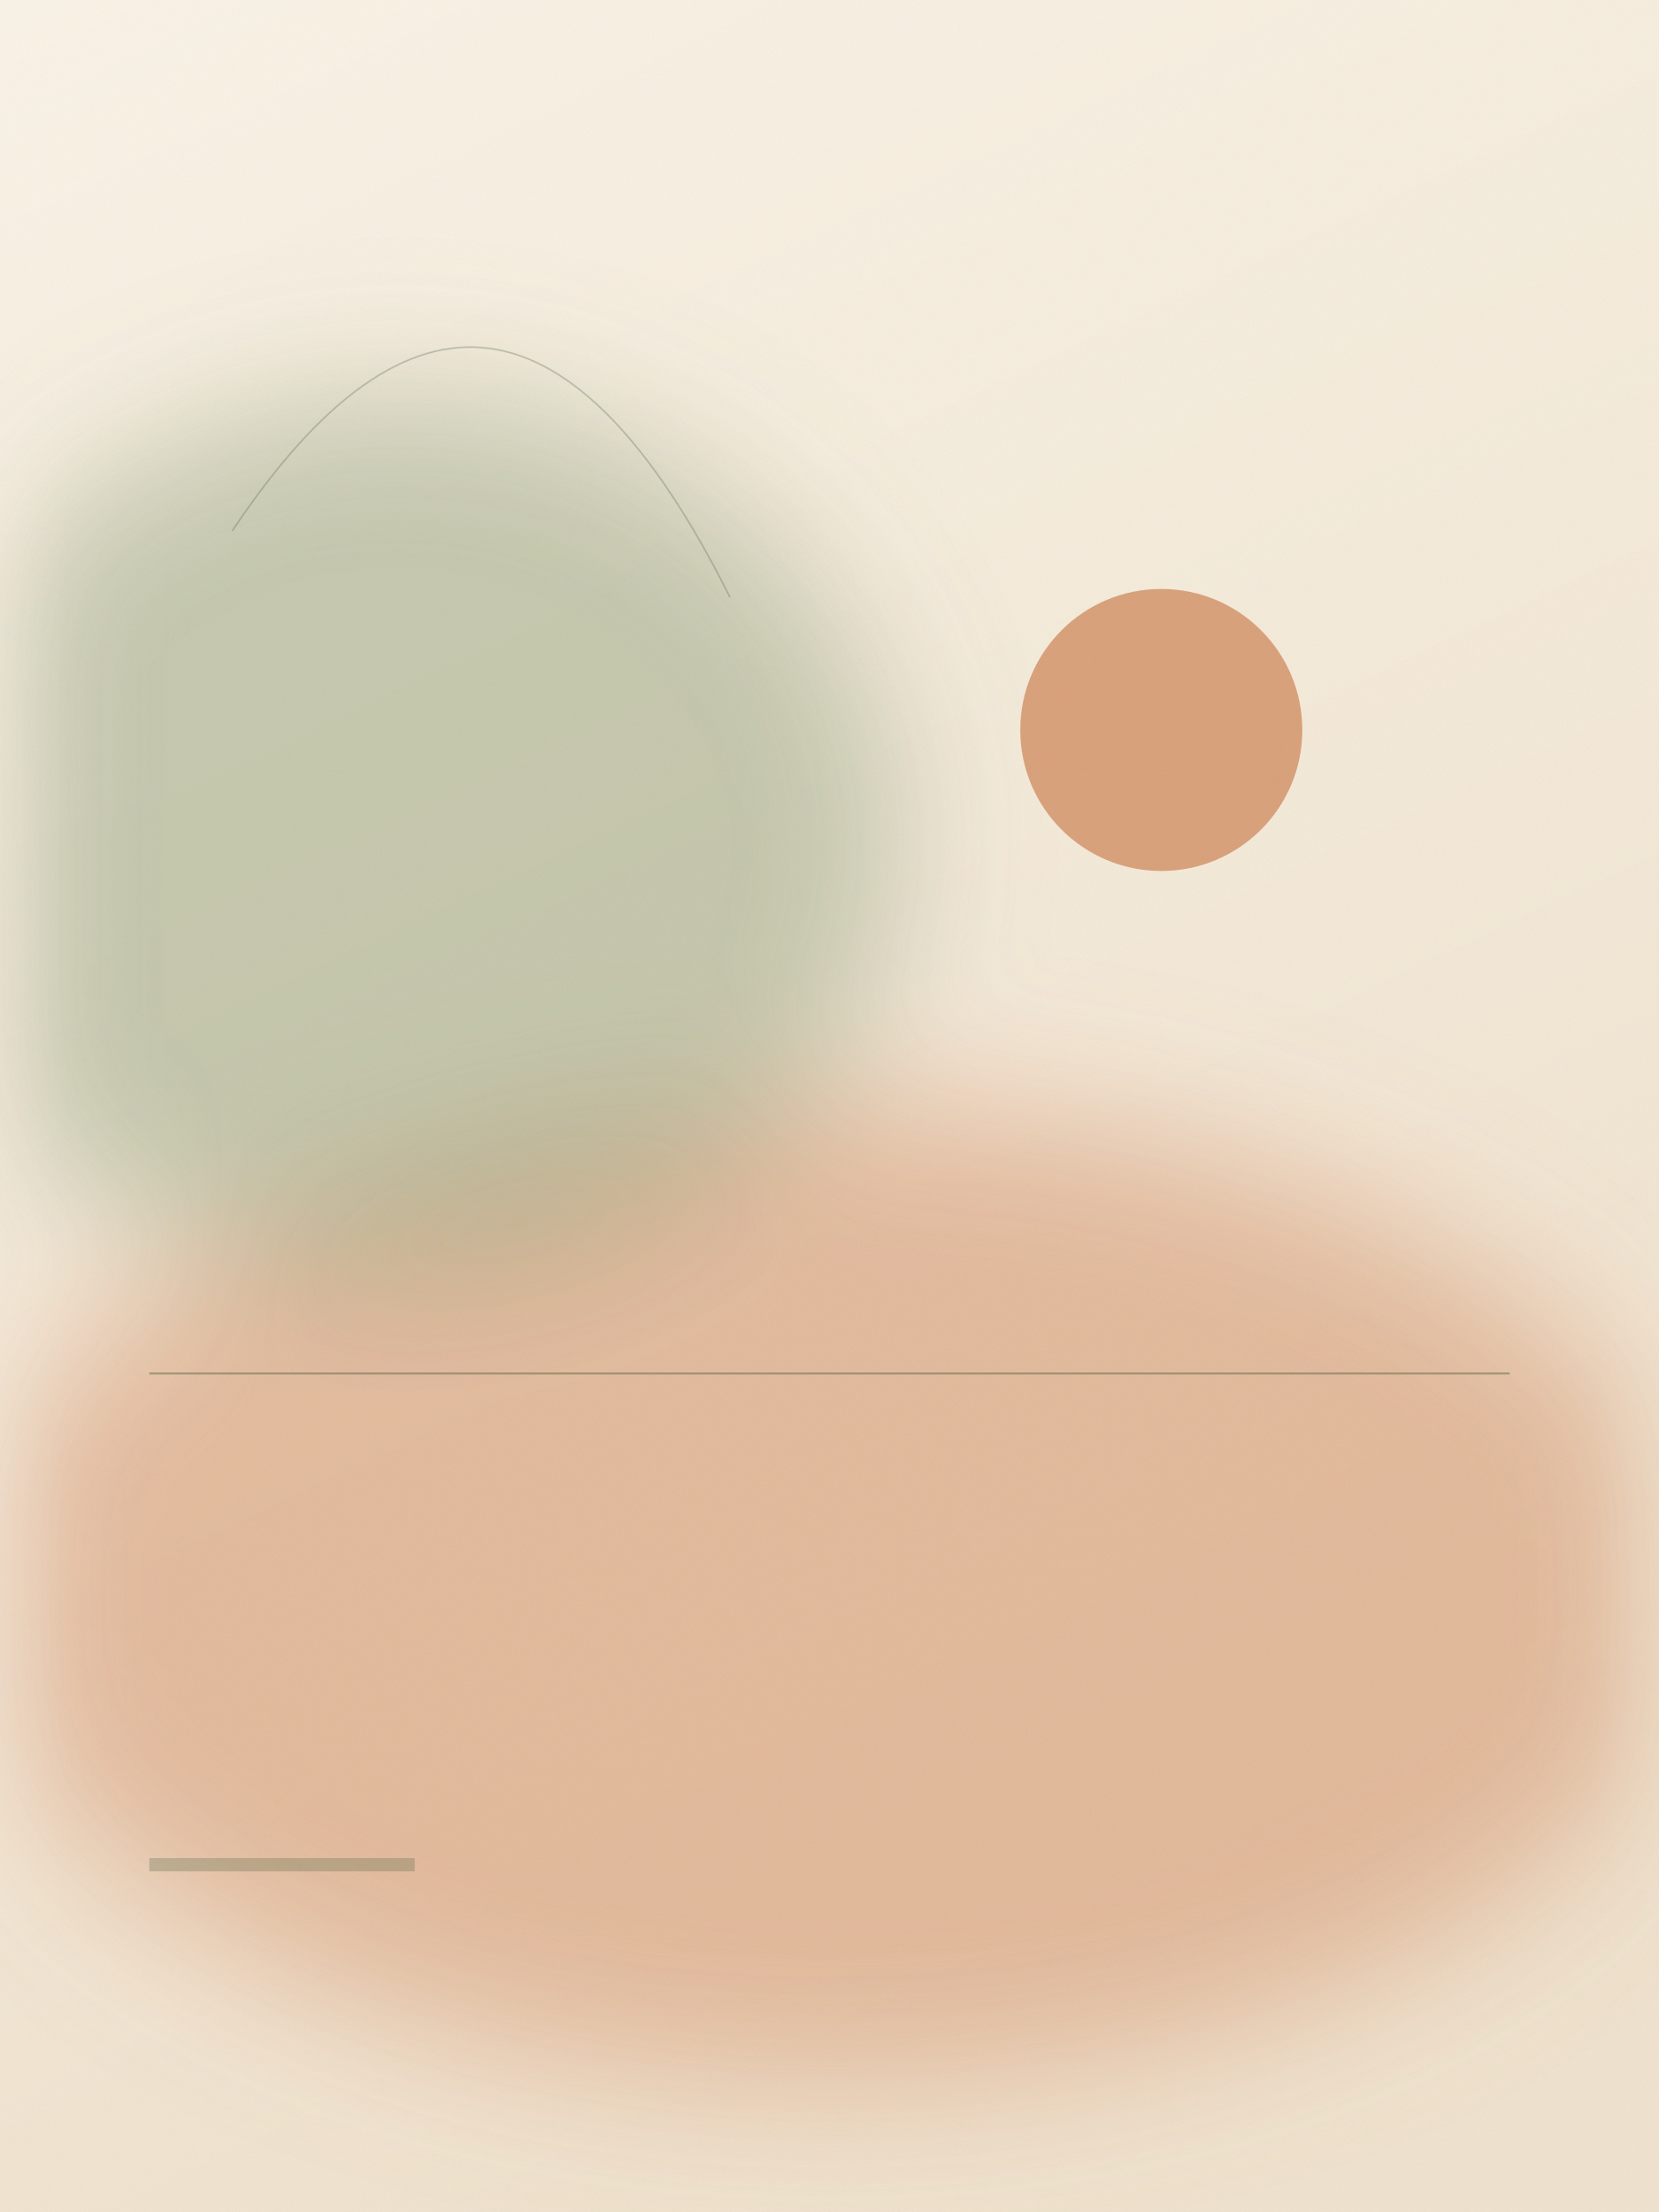
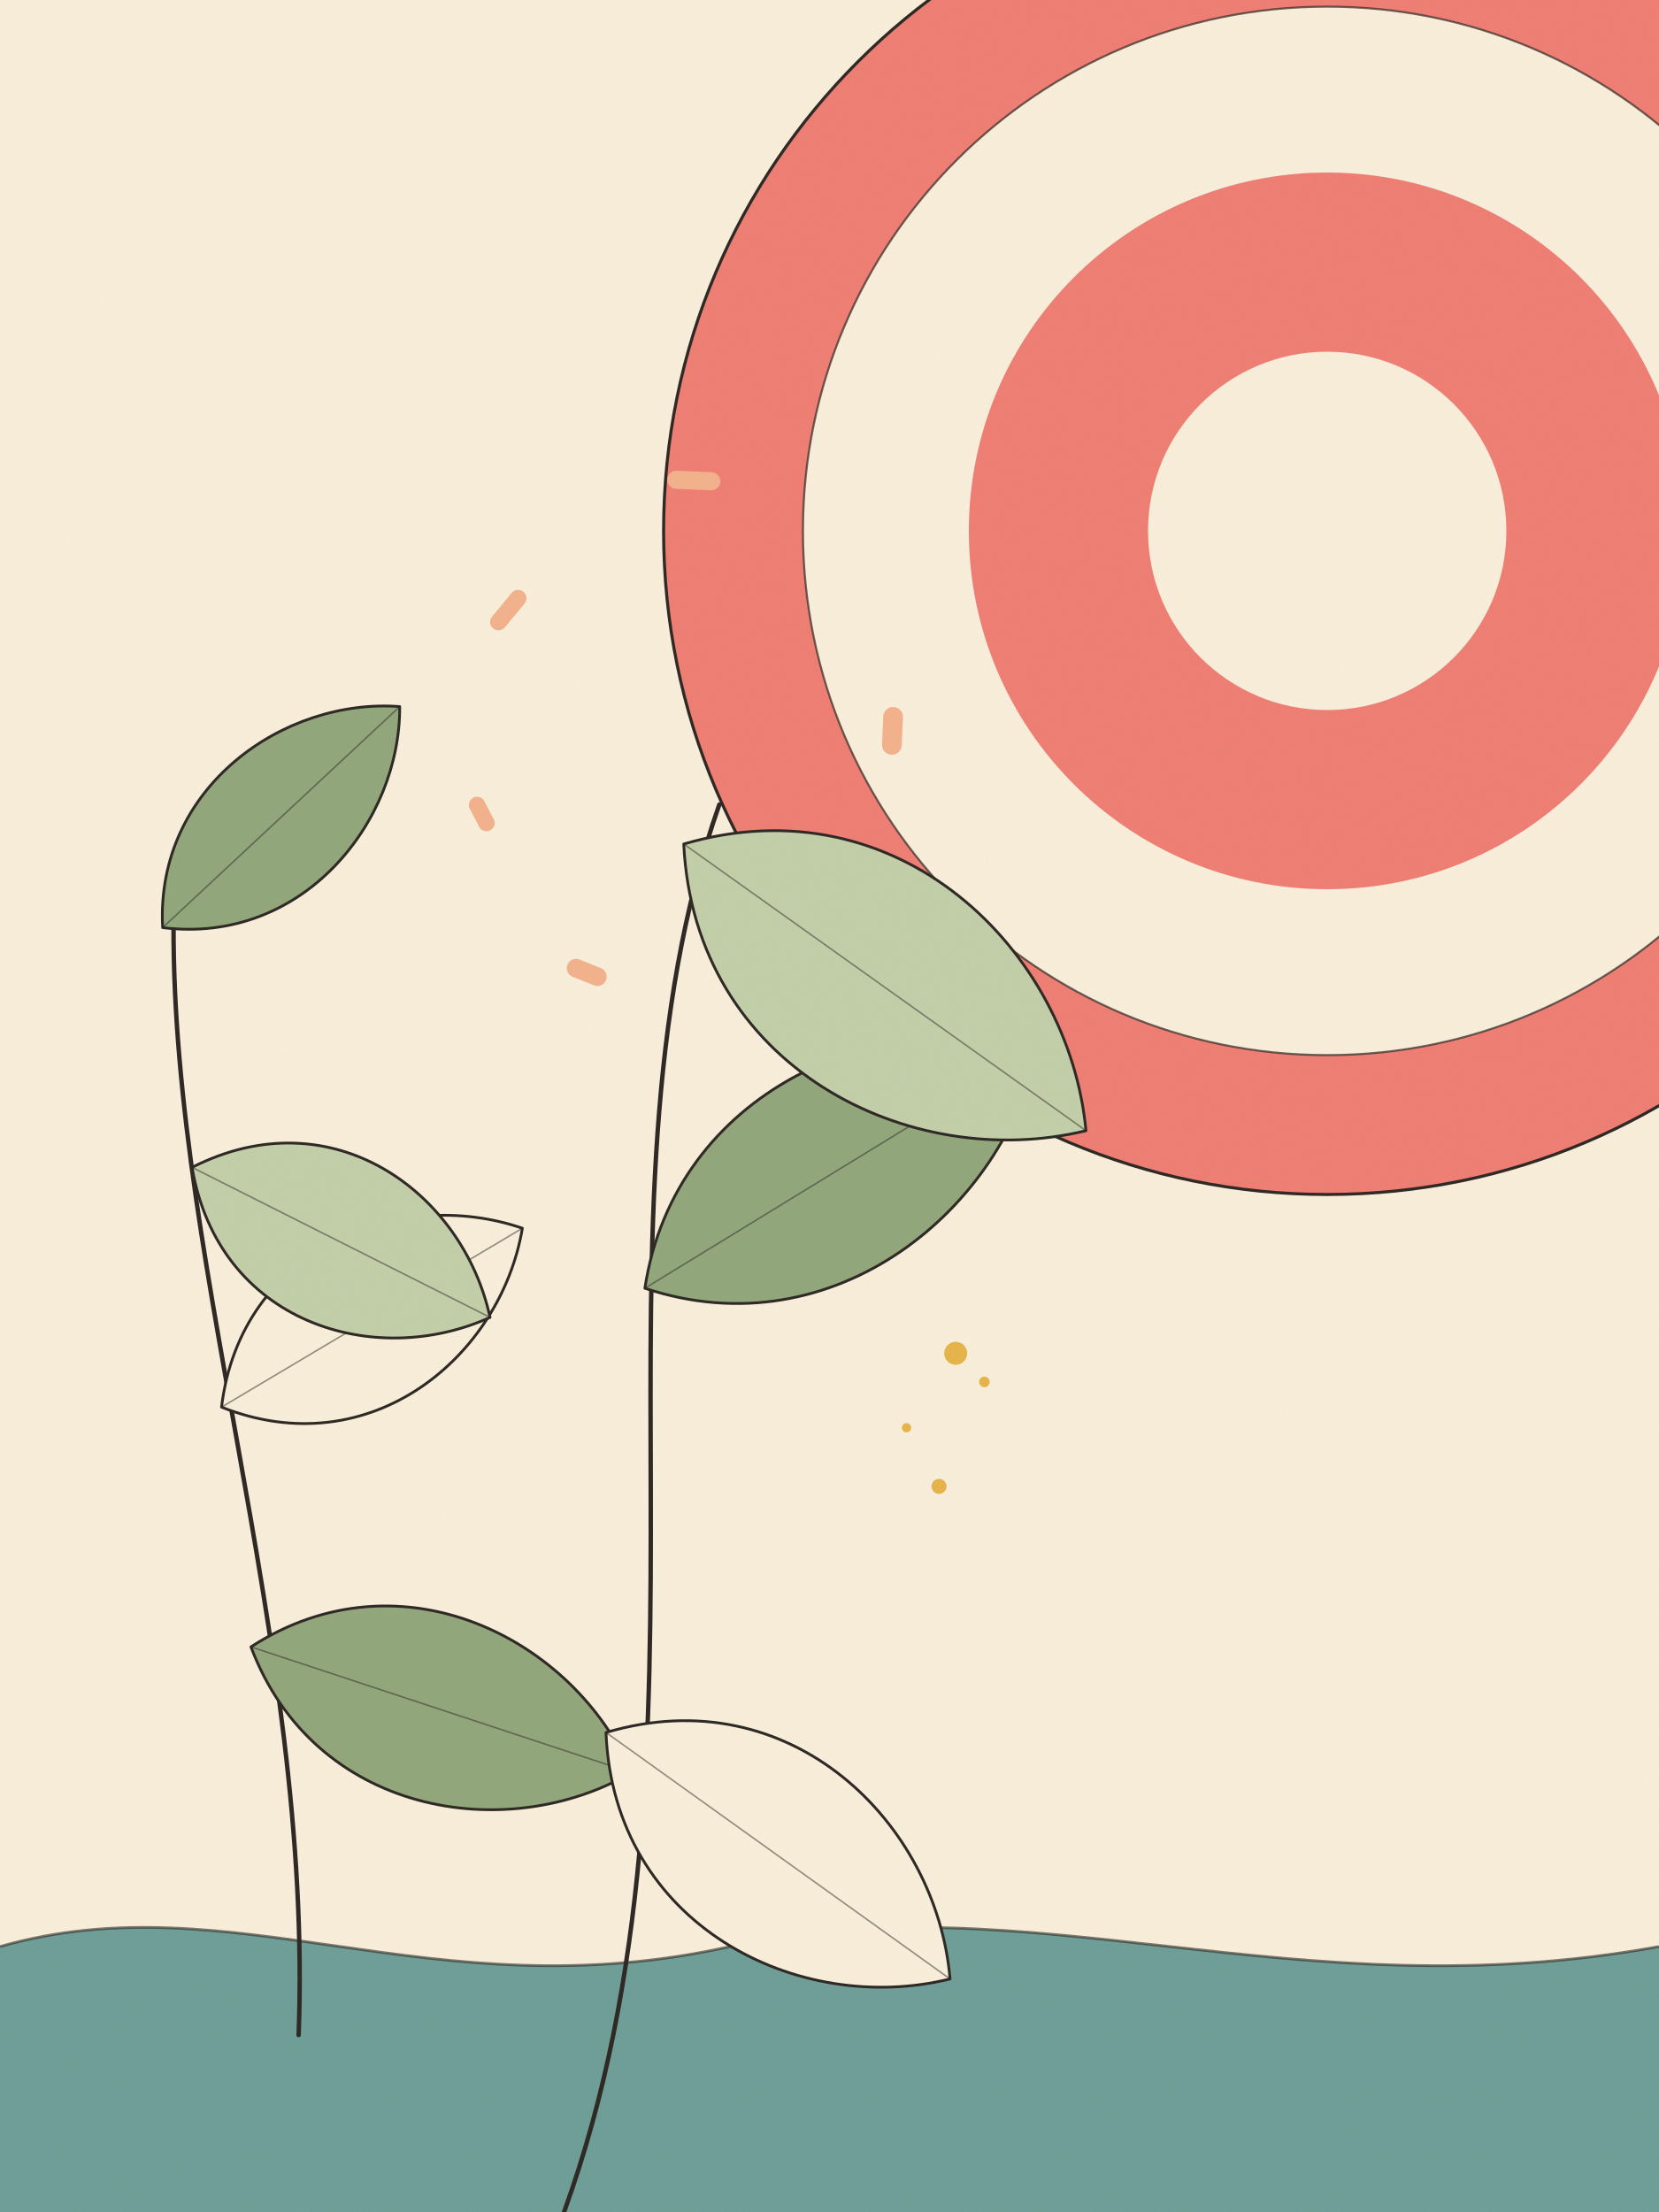
<svg xmlns="http://www.w3.org/2000/svg" width="1200" height="1600" viewBox="0 0 1200 1600" role="img">
  <defs>
-     <linearGradient id="bg" x1="0" y1="0" x2="0.35" y2="1">
-       <stop offset="0" stop-color="#f9f2e6" />
-       <stop offset="1" stop-color="#efe2ce" />
-     </linearGradient>
-     <filter id="soft" x="-50%" y="-50%" width="200%" height="200%">
-       <feGaussianBlur stdDeviation="52" />
-     </filter>
-     <filter id="soft-sm" x="-50%" y="-50%" width="200%" height="200%">
-       <feGaussianBlur stdDeviation="22" />
-     </filter>
    <filter id="grain" x="0" y="0" width="100%" height="100%">
-       <feTurbulence type="fractalNoise" baseFrequency="0.85" numOctaves="3" stitchTiles="stitch" />
+       <feTurbulence type="fractalNoise" baseFrequency="0.9" numOctaves="3" stitchTiles="stitch" />
      <feColorMatrix type="saturate" values="0" />
    </filter>
  </defs>
-   <rect width="1200" height="1600" fill="url(#bg)" />
-   <g filter="url(#soft)" opacity="0.9">
-     <ellipse cx="600" cy="1152" rx="624" ry="352" fill="#d69a72" opacity="0.62" />
-     <ellipse cx="288" cy="608" rx="360" ry="320" fill="#8c9c74" opacity="0.5" />
+   <rect width="1200" height="1600" fill="#f8eeda" />
+   <path d="M0,1408 C 168,1360 312,1456 528,1408 C 744,1360 936,1456 1200,1408 L 1200,1600 L 0,1600 Z" fill="#6f9f98" />
+   <path d="M0,1408 C 168,1360 312,1456 528,1408 C 744,1360 936,1456 1200,1408" fill="none" stroke="#2f2a25" stroke-width="2" opacity="0.6" />
+   <circle cx="960" cy="384" r="480" fill="#ef7f74" />
+   <circle cx="960" cy="384" r="379.2" fill="#f8eeda" />
+   <circle cx="960" cy="384" r="259.2" fill="#ef7f74" />
+   <circle cx="960" cy="384" r="129.6" fill="#f8eeda" />
+   <circle cx="960" cy="384" r="480" fill="none" stroke="#2f2a25" stroke-width="2.2" />
+   <circle cx="960" cy="384" r="379.2" fill="none" stroke="#2f2a25" stroke-width="1.5" opacity="0.7" />
+   <rect x="-17.297" y="-7.127" width="34.595" height="14.254" rx="7.127" fill="#f2b28c" transform="translate(645.5595,528.6714) rotate(92.4863)" />
+   <rect x="-16.366" y="-6.126" width="32.732" height="12.252" rx="6.126" fill="#f2b28c" transform="translate(560.2593,641.6168) rotate(147.4559)" />
+   <rect x="-15.04" y="-6.704" width="30.079" height="13.408" rx="6.704" fill="#f2b28c" transform="translate(424.3649,703.3864) rotate(201.855)" />
+   <rect x="-13.313" y="-5.942" width="26.627" height="11.885" rx="5.942" fill="#f2b28c" transform="translate(348.4681,588.7815) rotate(242.5961)" />
+   <rect x="-17.165" y="-6.046" width="34.33" height="12.092" rx="6.046" fill="#f2b28c" transform="translate(367.6599,441.3158) rotate(309.5681)" />
+   <rect x="-19.226" y="-6.558" width="38.451" height="13.116" rx="6.558" fill="#f2b28c" transform="translate(501.8465,347.5611) rotate(362.3437)" />
+   <g transform="translate(216,1472) rotate(-7)">
+     <path d="M0,0 C 45.844,-282.88 -27.506,-582.4 11.461,-832" fill="none" stroke="#2f2a25" stroke-width="3.2" stroke-linecap="round" />
+     <g transform="translate(0,-282.88) rotate(25.28897)">
+       <path d="M0,0 C 81.172,-100.83 220.324,-78.647 289.899,0 C 220.324,78.647 81.172,100.83 0,0 Z" fill="#93a77c" stroke="#2f2a25" stroke-width="2" stroke-linejoin="round" />
+       <path d="M0,0 L289.899,0" stroke="#2f2a25" stroke-width="1.1" opacity="0.5" />
+     </g>
+     <g transform="translate(0,-457.6) rotate(-23.73669)">
+       <path d="M0,0 C 70.891,-91.957 192.418,-71.727 253.182,0 C 192.418,71.727 70.891,91.957 0,0 Z" fill="#f8eeda" stroke="#2f2a25" stroke-width="2" stroke-linejoin="round" />
+       <path d="M0,0 L253.182,0" stroke="#2f2a25" stroke-width="1.1" opacity="0.5" />
+     </g>
+     <g transform="translate(0,-632.32) rotate(33.72311)">
+       <path d="M0,0 C 67.564,-91.931 183.389,-71.707 241.301,0 C 183.389,71.707 67.564,91.931 0,0 Z" fill="#c3cfa9" stroke="#2f2a25" stroke-width="2" stroke-linejoin="round" />
+       <path d="M0,0 L241.301,0" stroke="#2f2a25" stroke-width="1.1" opacity="0.5" />
+     </g>
+     <g transform="translate(0,-807.04) rotate(-35.99605)">
+       <path d="M0,0 C 65.643,-78.444 178.175,-61.187 234.44,0 C 178.175,61.187 65.643,78.444 0,0 Z" fill="#93a77c" stroke="#2f2a25" stroke-width="2" stroke-linejoin="round" />
+       <path d="M0,0 L234.44,0" stroke="#2f2a25" stroke-width="1.1" opacity="0.5" />
+     </g>
  </g>
-   <line x1="108" y1="993.483" x2="1092" y2="993.483" stroke="#5c6c4a" stroke-width="1.4" opacity="0.5" />
-   <circle cx="840" cy="528" r="102" fill="#d69a72" opacity="0.9" />
-   <path d="M 168 384 Q 360 96 528 432" fill="none" stroke="#5c6c4a" stroke-width="1.2" opacity="0.32" />
-   <rect x="108" y="1344" width="192" height="9.6" fill="#5c6c4a" opacity="0.3" />
-   <rect width="1200" height="1600" filter="url(#grain)" opacity="0.06" style="mix-blend-mode:multiply" />
+   <g transform="translate(408,1600) rotate(5)">
+     <path d="M0,0 C 92.65,-348.16 -55.59,-716.8 23.163,-1024" fill="none" stroke="#2f2a25" stroke-width="3.2" stroke-linecap="round" />
+     <g transform="translate(0,-348.16) rotate(30.61555)">
+       <path d="M0,0 C 85.709,-110.235 232.639,-85.983 306.104,0 C 232.639,85.983 85.709,110.235 0,0 Z" fill="#f8eeda" stroke="#2f2a25" stroke-width="2" stroke-linejoin="round" />
+       <path d="M0,0 L306.104,0" stroke="#2f2a25" stroke-width="1.1" opacity="0.5" />
+     </g>
+     <g transform="translate(0,-670.72) rotate(-36.47991)">
+       <path d="M0,0 C 93.209,-110.754 252.996,-86.388 332.889,0 C 252.996,86.388 93.209,110.754 0,0 Z" fill="#93a77c" stroke="#2f2a25" stroke-width="2" stroke-linejoin="round" />
+       <path d="M0,0 L332.889,0" stroke="#2f2a25" stroke-width="1.1" opacity="0.5" />
+     </g>
+     <g transform="translate(0,-993.28) rotate(30.47683)">
+       <path d="M0,0 C 100.038,-127.081 271.533,-99.123 357.28,0 C 271.533,99.123 100.038,127.081 0,0 Z" fill="#c3cfa9" stroke="#2f2a25" stroke-width="2" stroke-linejoin="round" />
+       <path d="M0,0 L357.28,0" stroke="#2f2a25" stroke-width="1.1" opacity="0.5" />
+     </g>
+   </g>
+   <circle cx="655.706" cy="1032.695" r="3.338" fill="#e6b44b" />
+   <circle cx="691.278" cy="978.874" r="8.316" fill="#e6b44b" />
+   <circle cx="679.246" cy="1075.145" r="5.435" fill="#e6b44b" />
+   <circle cx="712.013" cy="999.589" r="3.83" fill="#e6b44b" />
+   <rect width="1200" height="1600" filter="url(#grain)" opacity="0.05" style="mix-blend-mode:multiply" />
</svg>
